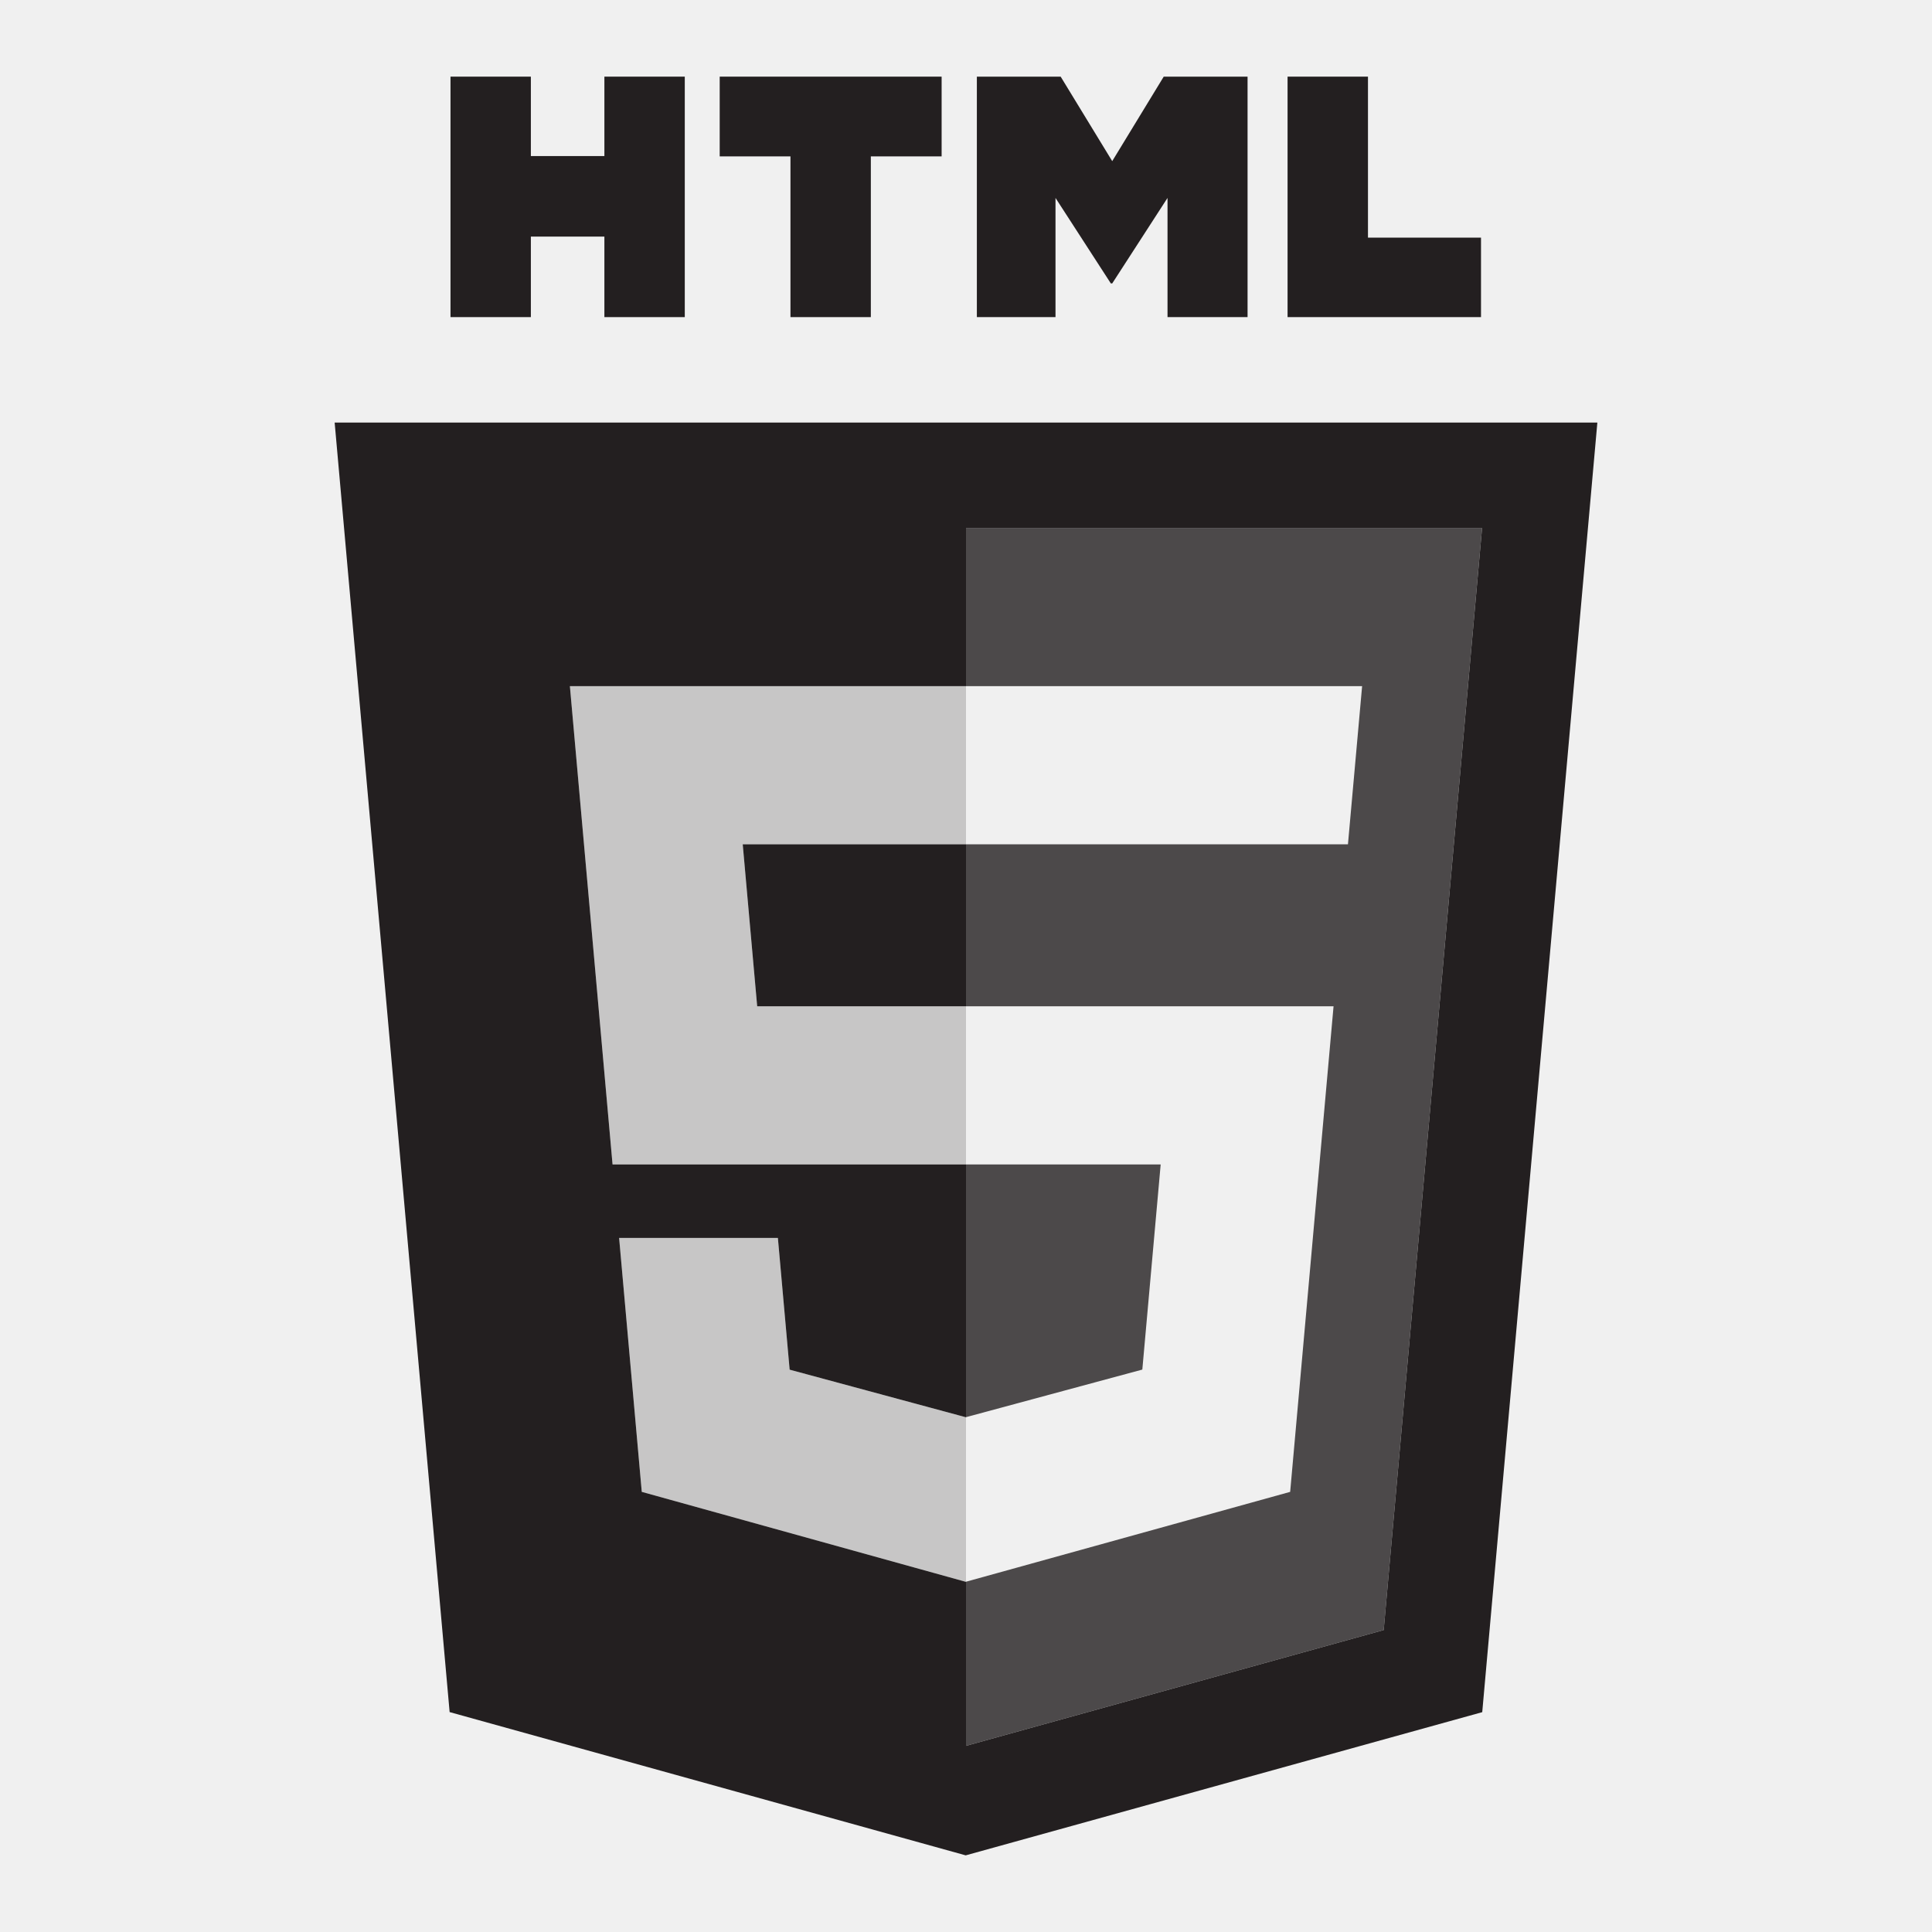
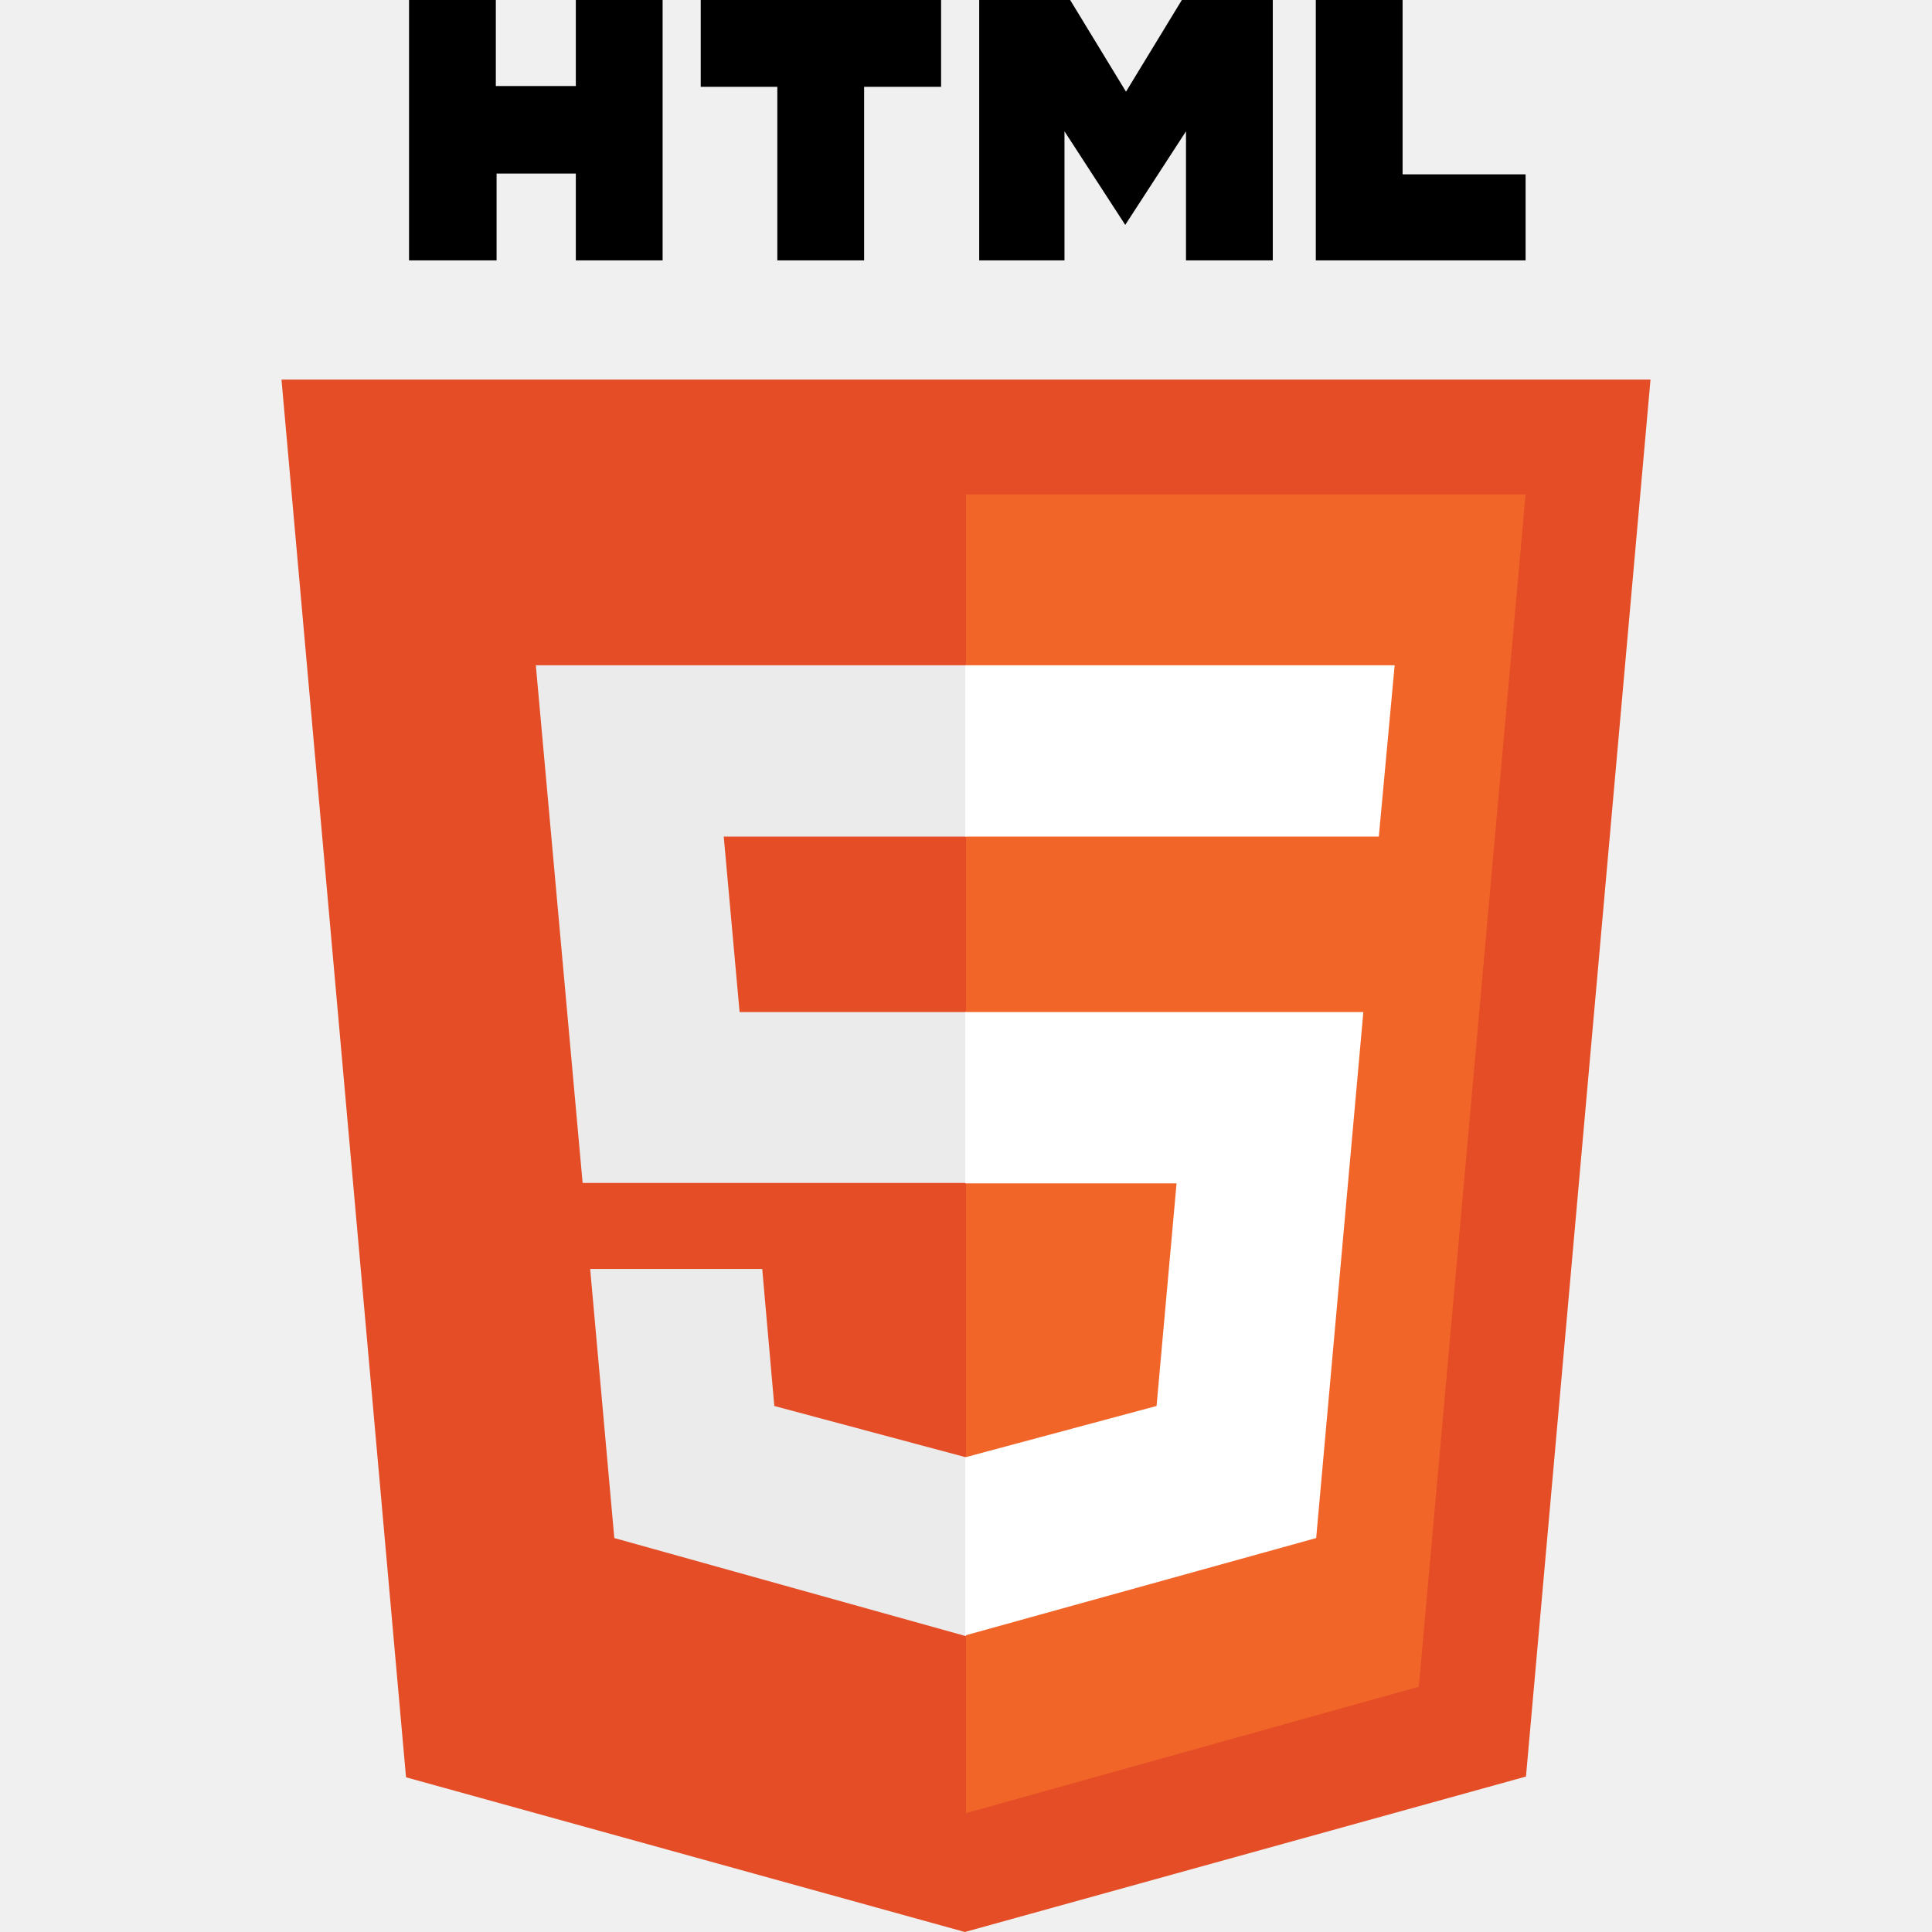
- <svg xmlns="http://www.w3.org/2000/svg" version="1.1" id="Layer_1" x="0px" y="0px" width="512px" height="512px" viewBox="0 0 512 512" enable-background="new 0 0 512 512" xml:space="preserve">
-   <g>
-     <g>
-       <path fill="#231F20" d="M119.387,20.312h21.298v21.045h19.485V20.312h21.303v63.727H160.17V62.7h-19.485v21.338h-21.298V20.312z" />
-       <path fill="#231F20" d="M209.482,41.444h-18.754V20.312h58.812v21.133h-18.759v42.594h-21.3V41.444z" />
-       <path fill="#231F20" d="M258.879,20.312h22.21l13.661,22.392l13.648-22.392h22.219v63.727h-21.212V52.453L294.75,75.111h-0.366    l-14.665-22.658v31.585h-20.84V20.312z" />
-       <path fill="#231F20" d="M341.219,20.312h21.308v42.664h29.955v21.062h-51.263V20.312z" />
-     </g>
-     <path fill="#231F20" d="M200.662,266.676H256v-42.92h-59.169L200.662,266.676z M88.686,111.982l30.47,341.74l136.762,37.966   l136.891-37.948l30.507-341.758H88.686z M366.694,431.981L256,462.668v-43.494l-0.067,0.02l-85.858-23.835l-6.004-67.298h42.075   l3.116,34.914l46.68,12.607l0.059-0.019V308.59h-93.669l-11.306-126.749H256v-41.914h136.766L366.694,431.981z" />
-     <path opacity="0.8" fill="#231F20" d="M307.592,308.59H256v66.974l46.728-12.613L307.592,308.59z M256,139.927v41.914h104.975   l-3.754,41.915H256v42.92h97.406l-11.499,128.683L256,419.174v43.494l110.694-30.687l26.071-292.055H256z" />
-     <g opacity="0.2">
-       <polygon fill="#231F20" points="256,181.841 151.025,181.841 162.331,308.59 256,308.59 256,266.676 200.662,266.676     196.831,223.756 256,223.756   " />
-       <polygon fill="#231F20" points="256,375.563 255.941,375.582 209.262,362.975 206.146,328.061 164.07,328.061 170.074,395.358     255.933,419.193 256,419.174   " />
-     </g>
-   </g>
+ <svg xmlns="http://www.w3.org/2000/svg" viewBox="0 0 512 512">
+   <path d="M108.4 0h23v22.8h21.2V0h23v69h-23V46h-21v23h-23.2M206 23h-20.3V0h63.7v23H229v46h-23M259.5 0h24.1l14.8 24.3L313.2 0h24.1v69h-23V34.8l-16.1 24.8l-16.1-24.8v34.2h-22.6M348.7 0h23v46.2h32.6V69h-55.6" />
+   <path fill="#e44d26" d="M107.6 471l-33-370.4h362.8l-33 370.2L255.7 512" />
+   <path fill="#f16529" d="M256 480.5V131H404.3L376 447" />
+   <path fill="#ebebeb" d="M142 176.3h114v45.4h-64.2l4.2 46.5h60v45.3H154.4M156.4 336.3H202l3.2 36.3 50.8 13.6v47.4l-93.2-26" />
+   <path fill="#fff" d="M369.6 176.3H255.8v45.4h109.6M361.3 268.2H255.8v45.4h56l-5.3 59-50.7 13.6v47.2l93-25.8" />
</svg>
